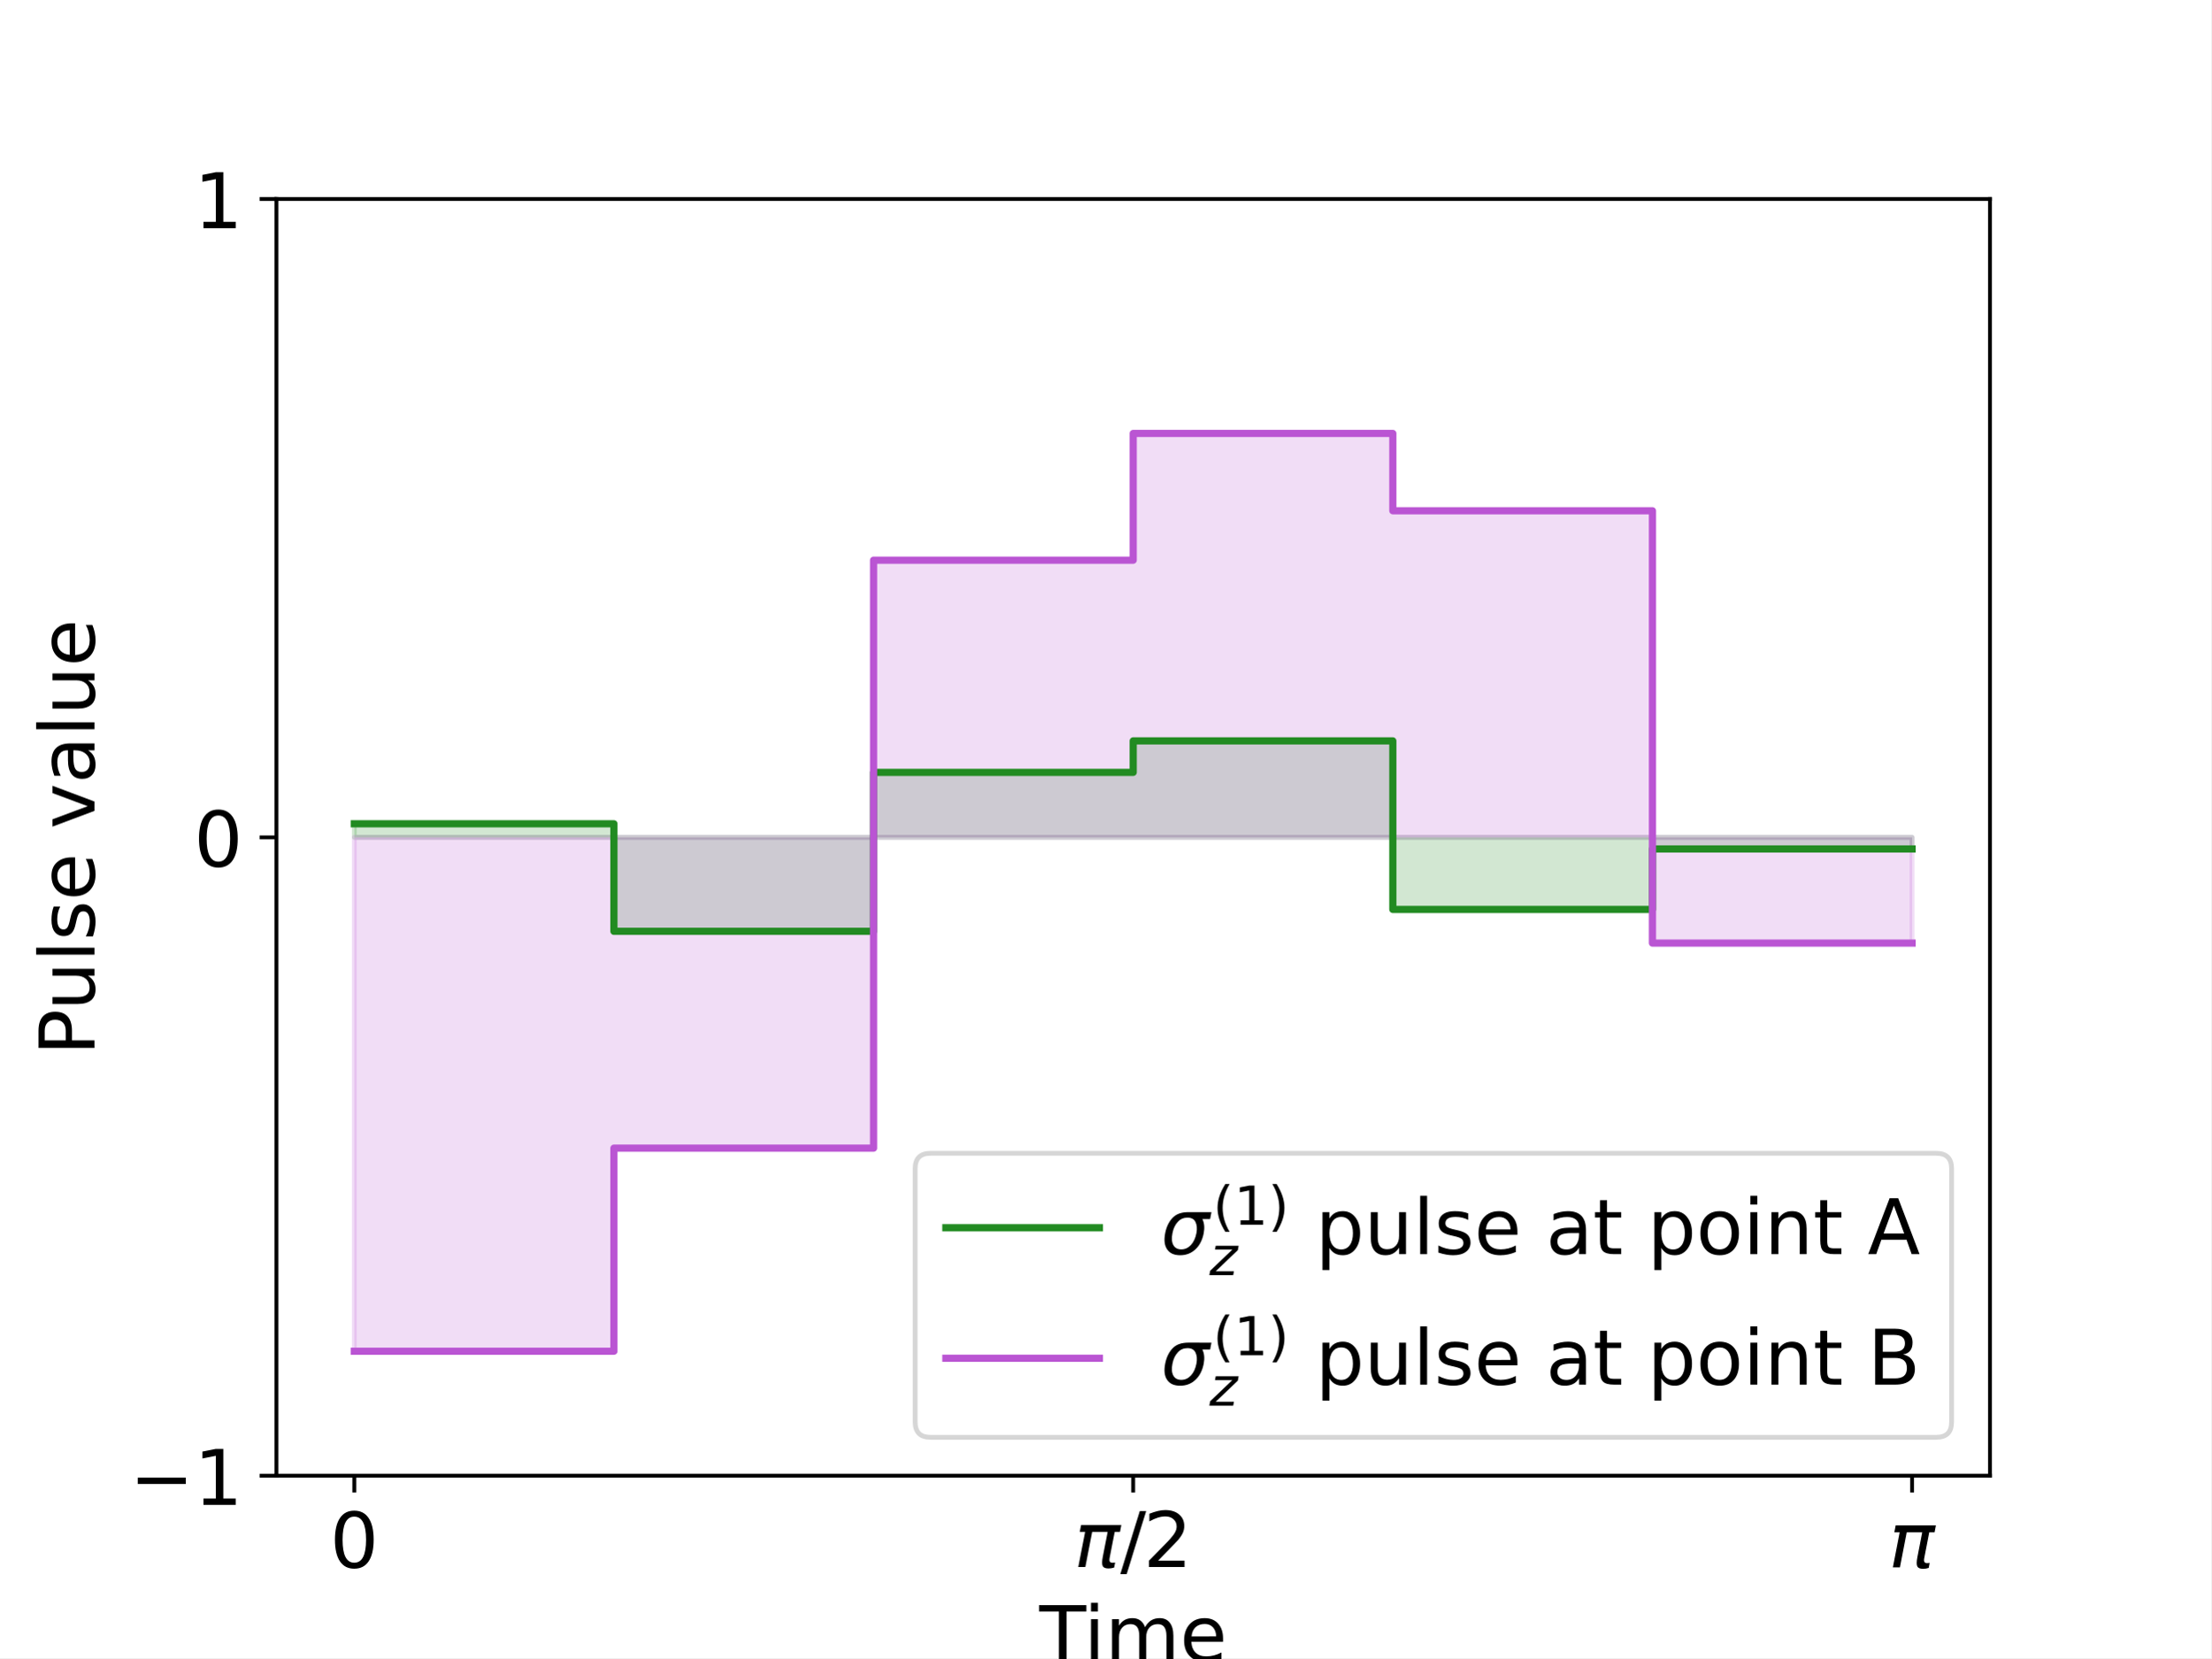
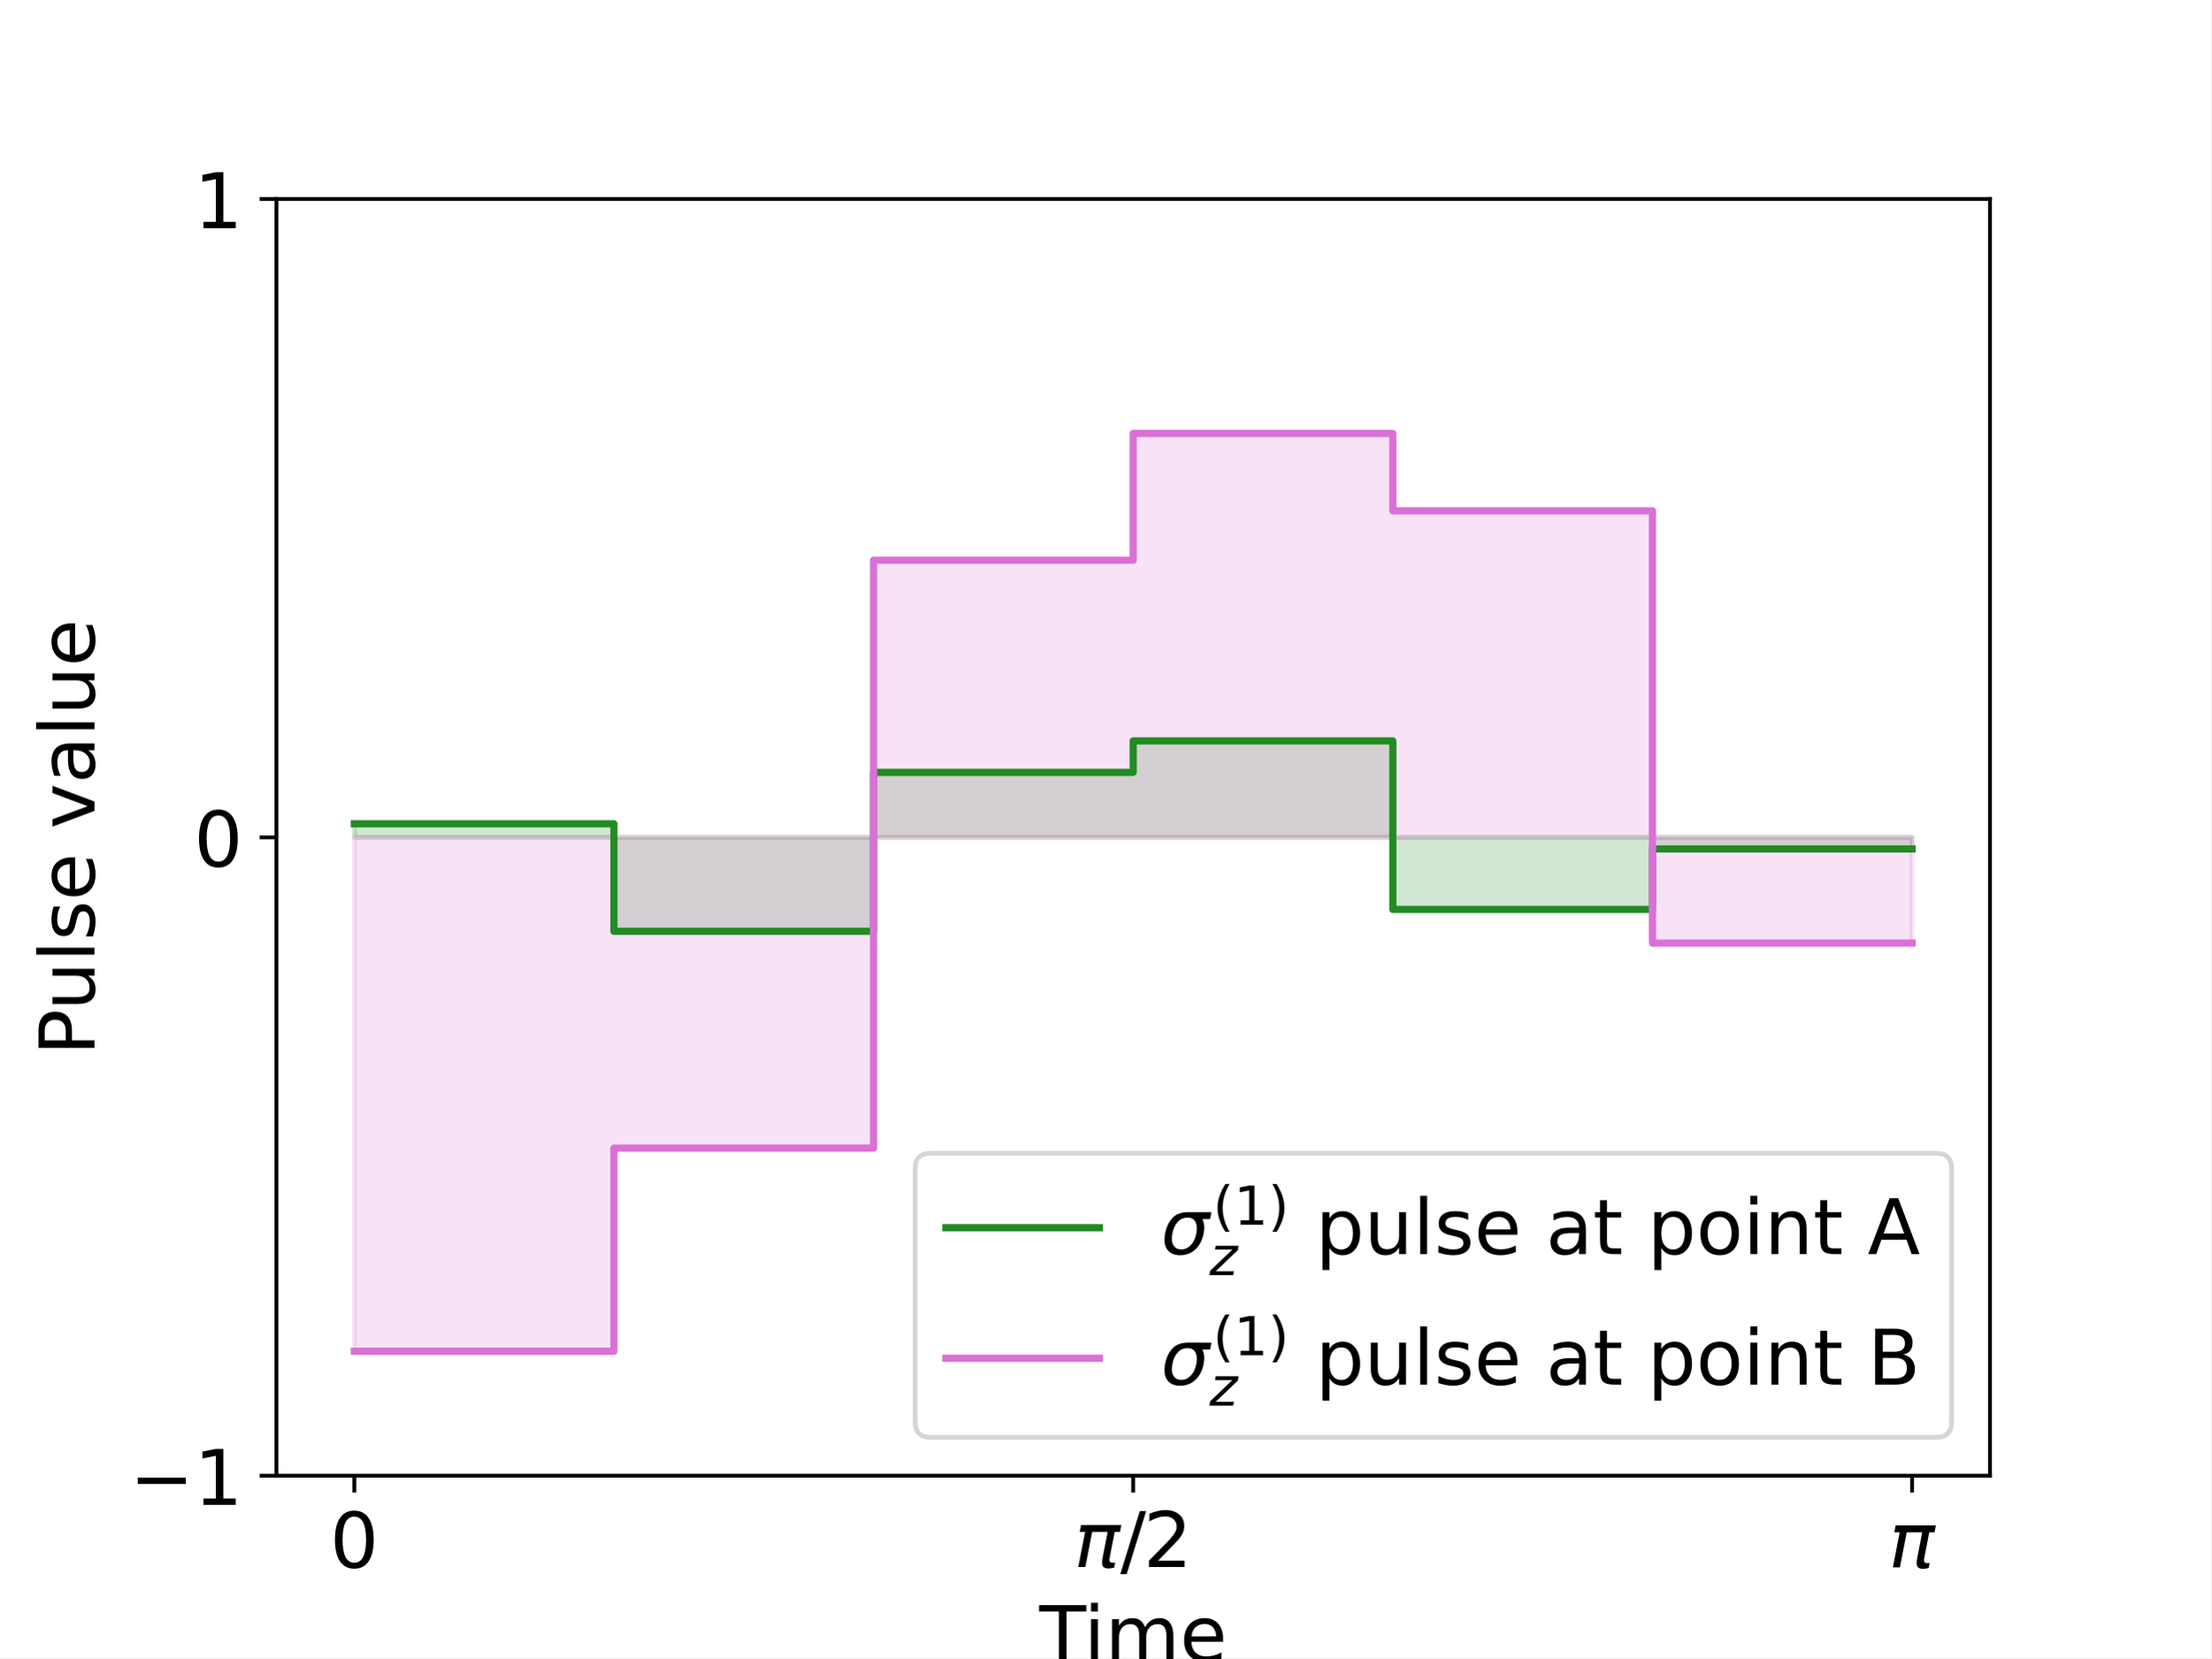
<svg xmlns="http://www.w3.org/2000/svg" xmlns:xlink="http://www.w3.org/1999/xlink" width="460.8pt" height="345.6pt" viewBox="0 0 460.8 345.6" version="1.1">
  <defs>
    <style type="text/css">*{stroke-linejoin: round; stroke-linecap: butt}</style>
  </defs>
  <g id="figure_1">
    <g id="patch_1">
      <path d="M 0 345.6  L 460.8 345.6  L 460.8 0  L 0 0  z " style="fill: #ffffff" />
    </g>
    <g id="axes_1">
      <g id="patch_2">
        <path d="M 57.6 307.584  L 414.72 307.584  L 414.72 41.472  L 57.6 41.472  z " style="fill: #ffffff" />
      </g>
      <g id="PolyCollection_1">
        <defs>
-           <path id="m728320028d" d="M 73.833 -171.072  L 73.833 -173.898  L 73.833 -173.898  L 127.942 -173.898  L 127.942 -151.482  L 182.051 -151.482  L 182.051 -184.617  L 236.16 -184.617  L 236.16 -191.176  L 290.269 -191.176  L 290.269 -156.044  L 344.378 -156.044  L 344.378 -168.648  L 398.487 -168.648  L 398.487 -171.072  L 398.487 -171.072  L 344.378 -171.072  L 344.378 -171.072  L 290.269 -171.072  L 290.269 -171.072  L 236.16 -171.072  L 236.16 -171.072  L 182.051 -171.072  L 182.051 -171.072  L 127.942 -171.072  L 127.942 -171.072  L 73.833 -171.072  L 73.833 -171.072  z " style="stroke: #228b22; stroke-opacity: 0.2" />
+           <path id="m66810f23e0" d="M 73.833 -171.072  L 73.833 -173.898  L 73.833 -173.898  L 127.942 -173.898  L 127.942 -151.482  L 182.051 -151.482  L 182.051 -184.617  L 236.16 -184.617  L 236.16 -191.176  L 290.269 -191.176  L 290.269 -156.044  L 344.378 -156.044  L 344.378 -168.648  L 398.487 -168.648  L 398.487 -171.072  L 398.487 -171.072  L 344.378 -171.072  L 344.378 -171.072  L 290.269 -171.072  L 290.269 -171.072  L 236.16 -171.072  L 236.16 -171.072  L 182.051 -171.072  L 182.051 -171.072  L 127.942 -171.072  L 127.942 -171.072  L 73.833 -171.072  L 73.833 -171.072  z " style="stroke: #228b22; stroke-opacity: 0.2" />
        </defs>
-         <g clip-path="url(#p986b89ba54)">
-           <use xlink:href="#m728320028d" x="0" y="345.6" style="fill: #228b22; fill-opacity: 0.2; stroke: #228b22; stroke-opacity: 0.2" />
+         <g clip-path="url(#pb8b3ce27dd)">
+           <use xlink:href="#m66810f23e0" x="0" y="345.6" style="fill: #228b22; fill-opacity: 0.2; stroke: #228b22; stroke-opacity: 0.2" />
        </g>
      </g>
      <g id="PolyCollection_2">
        <defs>
-           <path id="m3a83a7f685" d="M 73.833 -171.072  L 73.833 -63.963  L 73.833 -63.963  L 127.942 -63.963  L 127.942 -106.289  L 182.051 -106.289  L 182.051 -228.841  L 236.16 -228.841  L 236.16 -255.259  L 290.269 -255.259  L 290.269 -239.141  L 344.378 -239.141  L 344.378 -149.026  L 398.487 -149.026  L 398.487 -171.072  L 398.487 -171.072  L 344.378 -171.072  L 344.378 -171.072  L 290.269 -171.072  L 290.269 -171.072  L 236.16 -171.072  L 236.16 -171.072  L 182.051 -171.072  L 182.051 -171.072  L 127.942 -171.072  L 127.942 -171.072  L 73.833 -171.072  L 73.833 -171.072  z " style="stroke: #ba55d3; stroke-opacity: 0.2" />
+           <path id="m541a7849ef" d="M 73.833 -171.072  L 73.833 -63.963  L 73.833 -63.963  L 127.942 -63.963  L 127.942 -106.289  L 182.051 -106.289  L 182.051 -228.841  L 236.16 -228.841  L 236.16 -255.259  L 290.269 -255.259  L 290.269 -239.141  L 344.378 -239.141  L 344.378 -149.026  L 398.487 -149.026  L 398.487 -171.072  L 398.487 -171.072  L 344.378 -171.072  L 344.378 -171.072  L 290.269 -171.072  L 290.269 -171.072  L 236.16 -171.072  L 236.16 -171.072  L 182.051 -171.072  L 182.051 -171.072  L 127.942 -171.072  L 127.942 -171.072  L 73.833 -171.072  L 73.833 -171.072  z " style="stroke: #da70d6; stroke-opacity: 0.2" />
        </defs>
-         <g clip-path="url(#p986b89ba54)">
-           <use xlink:href="#m3a83a7f685" x="0" y="345.6" style="fill: #ba55d3; fill-opacity: 0.2; stroke: #ba55d3; stroke-opacity: 0.2" />
+         <g clip-path="url(#pb8b3ce27dd)">
+           <use xlink:href="#m541a7849ef" x="0" y="345.6" style="fill: #da70d6; fill-opacity: 0.2; stroke: #da70d6; stroke-opacity: 0.2" />
        </g>
      </g>
      <g id="matplotlib.axis_1">
        <g id="xtick_1">
          <g id="line2d_1">
            <defs>
-               <path id="m95528d25d6" d="M 0 0  L 0 3.5  " style="stroke: #000000; stroke-width: 0.8" />
-             </defs>
-             <g>
-               <use xlink:href="#m95528d25d6" x="73.833" y="307.584" style="stroke: #000000; stroke-width: 0.8" />
+               <path id="mf1ae558ecb" d="M 0 0  L 0 3.5  " style="stroke: #000000; stroke-width: 0.8" />
+             </defs>
+             <g>
+               <use xlink:href="#mf1ae558ecb" x="73.833" y="307.584" style="stroke: #000000; stroke-width: 0.8" />
            </g>
          </g>
          <g id="text_1">
            <g transform="translate(68.74273 326.7415)scale(0.16 -0.16)">
              <defs>
                <path id="DejaVuSans-30" d="M 2034 4250  Q 1547 4250 1301 3770  Q 1056 3291 1056 2328  Q 1056 1369 1301 889  Q 1547 409 2034 409  Q 2525 409 2770 889  Q 3016 1369 3016 2328  Q 3016 3291 2770 3770  Q 2525 4250 2034 4250  z M 2034 4750  Q 2819 4750 3233 4129  Q 3647 3509 3647 2328  Q 3647 1150 3233 529  Q 2819 -91 2034 -91  Q 1250 -91 836 529  Q 422 1150 422 2328  Q 422 3509 836 4129  Q 1250 4750 2034 4750  z " transform="scale(0.015625)" />
              </defs>
              <use xlink:href="#DejaVuSans-30" />
            </g>
          </g>
        </g>
        <g id="xtick_2">
          <g id="line2d_2">
            <g>
-               <use xlink:href="#m95528d25d6" x="236.16" y="307.584" style="stroke: #000000; stroke-width: 0.8" />
+               <use xlink:href="#mf1ae558ecb" x="236.16" y="307.584" style="stroke: #000000; stroke-width: 0.8" />
            </g>
          </g>
          <g id="text_2">
            <g transform="translate(223.84 326.7415)scale(0.16 -0.16)">
              <defs>
                <path id="DejaVuSans-Oblique-3c0" d="M 584 3500  L 3938 3500  L 3825 2925  L 3384 2925  L 2966 775  Q 2922 550 2981 450  Q 3038 353 3209 353  Q 3256 353 3325 363  Q 3397 369 3419 372  L 3338 -44  Q 3222 -84 3103 -103  Q 2981 -122 2866 -122  Q 2491 -122 2388 81  Q 2284 288 2391 838  L 2797 2925  L 1506 2925  L 938 0  L 350 0  L 919 2925  L 472 2925  L 584 3500  z " transform="scale(0.015625)" />
                <path id="DejaVuSans-2f" d="M 1625 4666  L 2156 4666  L 531 -594  L 0 -594  L 1625 4666  z " transform="scale(0.015625)" />
                <path id="DejaVuSans-32" d="M 1228 531  L 3431 531  L 3431 0  L 469 0  L 469 531  Q 828 903 1448 1529  Q 2069 2156 2228 2338  Q 2531 2678 2651 2914  Q 2772 3150 2772 3378  Q 2772 3750 2511 3984  Q 2250 4219 1831 4219  Q 1534 4219 1204 4116  Q 875 4013 500 3803  L 500 4441  Q 881 4594 1212 4672  Q 1544 4750 1819 4750  Q 2544 4750 2975 4387  Q 3406 4025 3406 3419  Q 3406 3131 3298 2873  Q 3191 2616 2906 2266  Q 2828 2175 2409 1742  Q 1991 1309 1228 531  z " transform="scale(0.015625)" />
              </defs>
              <use xlink:href="#DejaVuSans-Oblique-3c0" transform="translate(0 0.78125)" />
              <use xlink:href="#DejaVuSans-2f" transform="translate(60.20508 0.78125)" />
              <use xlink:href="#DejaVuSans-32" transform="translate(90.27148 0.78125)" />
            </g>
          </g>
        </g>
        <g id="xtick_3">
          <g id="line2d_3">
            <g>
-               <use xlink:href="#m95528d25d6" x="398.487" y="307.584" style="stroke: #000000; stroke-width: 0.8" />
+               <use xlink:href="#mf1ae558ecb" x="398.487" y="307.584" style="stroke: #000000; stroke-width: 0.8" />
            </g>
          </g>
          <g id="text_3">
            <g transform="translate(393.6073 326.7415)scale(0.16 -0.16)">
              <use xlink:href="#DejaVuSans-Oblique-3c0" transform="translate(0 0.3125)" />
            </g>
          </g>
        </g>
        <g id="text_4">
          <g transform="translate(216.5863 346.2265)scale(0.16 -0.16)">
            <defs>
              <path id="DejaVuSans-54" d="M -19 4666  L 3928 4666  L 3928 4134  L 2272 4134  L 2272 0  L 1638 0  L 1638 4134  L -19 4134  L -19 4666  z " transform="scale(0.015625)" />
              <path id="DejaVuSans-69" d="M 603 3500  L 1178 3500  L 1178 0  L 603 0  L 603 3500  z M 603 4863  L 1178 4863  L 1178 4134  L 603 4134  L 603 4863  z " transform="scale(0.015625)" />
              <path id="DejaVuSans-6d" d="M 3328 2828  Q 3544 3216 3844 3400  Q 4144 3584 4550 3584  Q 5097 3584 5394 3201  Q 5691 2819 5691 2113  L 5691 0  L 5113 0  L 5113 2094  Q 5113 2597 4934 2840  Q 4756 3084 4391 3084  Q 3944 3084 3684 2787  Q 3425 2491 3425 1978  L 3425 0  L 2847 0  L 2847 2094  Q 2847 2600 2669 2842  Q 2491 3084 2119 3084  Q 1678 3084 1418 2786  Q 1159 2488 1159 1978  L 1159 0  L 581 0  L 581 3500  L 1159 3500  L 1159 2956  Q 1356 3278 1631 3431  Q 1906 3584 2284 3584  Q 2666 3584 2933 3390  Q 3200 3197 3328 2828  z " transform="scale(0.015625)" />
              <path id="DejaVuSans-65" d="M 3597 1894  L 3597 1613  L 953 1613  Q 991 1019 1311 708  Q 1631 397 2203 397  Q 2534 397 2845 478  Q 3156 559 3463 722  L 3463 178  Q 3153 47 2828 -22  Q 2503 -91 2169 -91  Q 1331 -91 842 396  Q 353 884 353 1716  Q 353 2575 817 3079  Q 1281 3584 2069 3584  Q 2775 3584 3186 3129  Q 3597 2675 3597 1894  z M 3022 2063  Q 3016 2534 2758 2815  Q 2500 3097 2075 3097  Q 1594 3097 1305 2825  Q 1016 2553 972 2059  L 3022 2063  z " transform="scale(0.015625)" />
            </defs>
            <use xlink:href="#DejaVuSans-54" />
            <use xlink:href="#DejaVuSans-69" x="57.959" />
            <use xlink:href="#DejaVuSans-6d" x="85.742" />
            <use xlink:href="#DejaVuSans-65" x="183.154" />
          </g>
        </g>
      </g>
      <g id="matplotlib.axis_2">
        <g id="ytick_1">
          <g id="line2d_4">
            <defs>
-               <path id="m2821899798" d="M 0 0  L -3.5 0  " style="stroke: #000000; stroke-width: 0.8" />
-             </defs>
-             <g>
-               <use xlink:href="#m2821899798" x="57.6" y="307.584" style="stroke: #000000; stroke-width: 0.8" />
+               <path id="m08f43bea35" d="M 0 0  L -3.5 0  " style="stroke: #000000; stroke-width: 0.8" />
+             </defs>
+             <g>
+               <use xlink:href="#m08f43bea35" x="57.6" y="307.584" style="stroke: #000000; stroke-width: 0.8" />
            </g>
          </g>
          <g id="text_5">
            <g transform="translate(27.0125 313.6628)scale(0.16 -0.16)">
              <defs>
                <path id="DejaVuSans-2212" d="M 678 2272  L 4684 2272  L 4684 1741  L 678 1741  L 678 2272  z " transform="scale(0.015625)" />
                <path id="DejaVuSans-31" d="M 794 531  L 1825 531  L 1825 4091  L 703 3866  L 703 4441  L 1819 4666  L 2450 4666  L 2450 531  L 3481 531  L 3481 0  L 794 0  L 794 531  z " transform="scale(0.015625)" />
              </defs>
              <use xlink:href="#DejaVuSans-2212" />
              <use xlink:href="#DejaVuSans-31" x="83.789" />
            </g>
          </g>
        </g>
        <g id="ytick_2">
          <g id="line2d_5">
            <g>
-               <use xlink:href="#m2821899798" x="57.6" y="174.528" style="stroke: #000000; stroke-width: 0.8" />
+               <use xlink:href="#m08f43bea35" x="57.6" y="174.528" style="stroke: #000000; stroke-width: 0.8" />
            </g>
          </g>
          <g id="text_6">
            <g transform="translate(40.42 180.6068)scale(0.16 -0.16)">
              <use xlink:href="#DejaVuSans-30" />
            </g>
          </g>
        </g>
        <g id="ytick_3">
          <g id="line2d_6">
            <g>
-               <use xlink:href="#m2821899798" x="57.6" y="41.472" style="stroke: #000000; stroke-width: 0.8" />
+               <use xlink:href="#m08f43bea35" x="57.6" y="41.472" style="stroke: #000000; stroke-width: 0.8" />
            </g>
          </g>
          <g id="text_7">
            <g transform="translate(40.42 47.55075)scale(0.16 -0.16)">
              <use xlink:href="#DejaVuSans-31" />
            </g>
          </g>
        </g>
        <g id="text_8">
          <g transform="translate(19.685 219.9892)rotate(-90)scale(0.16 -0.16)">
            <defs>
              <path id="DejaVuSans-50" d="M 1259 4147  L 1259 2394  L 2053 2394  Q 2494 2394 2734 2622  Q 2975 2850 2975 3272  Q 2975 3691 2734 3919  Q 2494 4147 2053 4147  L 1259 4147  z M 628 4666  L 2053 4666  Q 2838 4666 3239 4311  Q 3641 3956 3641 3272  Q 3641 2581 3239 2228  Q 2838 1875 2053 1875  L 1259 1875  L 1259 0  L 628 0  L 628 4666  z " transform="scale(0.015625)" />
              <path id="DejaVuSans-75" d="M 544 1381  L 544 3500  L 1119 3500  L 1119 1403  Q 1119 906 1312 657  Q 1506 409 1894 409  Q 2359 409 2629 706  Q 2900 1003 2900 1516  L 2900 3500  L 3475 3500  L 3475 0  L 2900 0  L 2900 538  Q 2691 219 2414 64  Q 2138 -91 1772 -91  Q 1169 -91 856 284  Q 544 659 544 1381  z M 1991 3584  L 1991 3584  z " transform="scale(0.015625)" />
              <path id="DejaVuSans-6c" d="M 603 4863  L 1178 4863  L 1178 0  L 603 0  L 603 4863  z " transform="scale(0.015625)" />
              <path id="DejaVuSans-73" d="M 2834 3397  L 2834 2853  Q 2591 2978 2328 3040  Q 2066 3103 1784 3103  Q 1356 3103 1142 2972  Q 928 2841 928 2578  Q 928 2378 1081 2264  Q 1234 2150 1697 2047  L 1894 2003  Q 2506 1872 2764 1633  Q 3022 1394 3022 966  Q 3022 478 2636 193  Q 2250 -91 1575 -91  Q 1294 -91 989 -36  Q 684 19 347 128  L 347 722  Q 666 556 975 473  Q 1284 391 1588 391  Q 1994 391 2212 530  Q 2431 669 2431 922  Q 2431 1156 2273 1281  Q 2116 1406 1581 1522  L 1381 1569  Q 847 1681 609 1914  Q 372 2147 372 2553  Q 372 3047 722 3315  Q 1072 3584 1716 3584  Q 2034 3584 2315 3537  Q 2597 3491 2834 3397  z " transform="scale(0.015625)" />
              <path id="DejaVuSans-20" transform="scale(0.015625)" />
              <path id="DejaVuSans-76" d="M 191 3500  L 800 3500  L 1894 563  L 2988 3500  L 3597 3500  L 2284 0  L 1503 0  L 191 3500  z " transform="scale(0.015625)" />
              <path id="DejaVuSans-61" d="M 2194 1759  Q 1497 1759 1228 1600  Q 959 1441 959 1056  Q 959 750 1161 570  Q 1363 391 1709 391  Q 2188 391 2477 730  Q 2766 1069 2766 1631  L 2766 1759  L 2194 1759  z M 3341 1997  L 3341 0  L 2766 0  L 2766 531  Q 2569 213 2275 61  Q 1981 -91 1556 -91  Q 1019 -91 701 211  Q 384 513 384 1019  Q 384 1609 779 1909  Q 1175 2209 1959 2209  L 2766 2209  L 2766 2266  Q 2766 2663 2505 2880  Q 2244 3097 1772 3097  Q 1472 3097 1187 3025  Q 903 2953 641 2809  L 641 3341  Q 956 3463 1253 3523  Q 1550 3584 1831 3584  Q 2591 3584 2966 3190  Q 3341 2797 3341 1997  z " transform="scale(0.015625)" />
            </defs>
            <use xlink:href="#DejaVuSans-50" />
            <use xlink:href="#DejaVuSans-75" x="58.553" />
            <use xlink:href="#DejaVuSans-6c" x="121.932" />
            <use xlink:href="#DejaVuSans-73" x="149.715" />
            <use xlink:href="#DejaVuSans-65" x="201.814" />
            <use xlink:href="#DejaVuSans-20" x="263.338" />
            <use xlink:href="#DejaVuSans-76" x="295.125" />
            <use xlink:href="#DejaVuSans-61" x="354.305" />
            <use xlink:href="#DejaVuSans-6c" x="415.584" />
            <use xlink:href="#DejaVuSans-75" x="443.367" />
            <use xlink:href="#DejaVuSans-65" x="506.746" />
          </g>
        </g>
      </g>
      <g id="line2d_7">
-         <path d="M 73.833 171.702  L 73.833 171.702  L 127.942 171.702  L 127.942 194.118  L 182.051 194.118  L 182.051 160.983  L 236.16 160.983  L 236.16 154.424  L 290.269 154.424  L 290.269 189.556  L 344.378 189.556  L 344.378 176.952  L 398.487 176.952  " clip-path="url(#p986b89ba54)" style="fill: none; stroke: #228b22; stroke-width: 1.5; stroke-linecap: square" />
+         <path d="M 73.833 171.702  L 73.833 171.702  L 127.942 171.702  L 127.942 194.118  L 182.051 194.118  L 182.051 160.983  L 236.16 160.983  L 236.16 154.424  L 290.269 154.424  L 290.269 189.556  L 344.378 189.556  L 344.378 176.952  L 398.487 176.952  " clip-path="url(#pb8b3ce27dd)" style="fill: none; stroke: #228b22; stroke-width: 1.5; stroke-linecap: square" />
      </g>
      <g id="line2d_8">
-         <path d="M 73.833 281.637  L 73.833 281.637  L 127.942 281.637  L 127.942 239.311  L 182.051 239.311  L 182.051 116.759  L 236.16 116.759  L 236.16 90.341  L 290.269 90.341  L 290.269 106.459  L 344.378 106.459  L 344.378 196.574  L 398.487 196.574  " clip-path="url(#p986b89ba54)" style="fill: none; stroke: #ba55d3; stroke-width: 1.5; stroke-linecap: square" />
+         <path d="M 73.833 281.637  L 73.833 281.637  L 127.942 281.637  L 127.942 239.311  L 182.051 239.311  L 182.051 116.759  L 236.16 116.759  L 236.16 90.341  L 290.269 90.341  L 290.269 106.459  L 344.378 106.459  L 344.378 196.574  L 398.487 196.574  " clip-path="url(#pb8b3ce27dd)" style="fill: none; stroke: #da70d6; stroke-width: 1.5; stroke-linecap: square" />
      </g>
      <g id="patch_3">
        <path d="M 57.6 307.584  L 57.6 41.472  " style="fill: none; stroke: #000000; stroke-width: 0.8; stroke-linejoin: miter; stroke-linecap: square" />
      </g>
      <g id="patch_4">
        <path d="M 414.72 307.584  L 414.72 41.472  " style="fill: none; stroke: #000000; stroke-width: 0.8; stroke-linejoin: miter; stroke-linecap: square" />
      </g>
      <g id="patch_5">
        <path d="M 57.6 307.584  L 414.72 307.584  " style="fill: none; stroke: #000000; stroke-width: 0.8; stroke-linejoin: miter; stroke-linecap: square" />
      </g>
      <g id="patch_6">
        <path d="M 57.6 41.472  L 414.72 41.472  " style="fill: none; stroke: #000000; stroke-width: 0.8; stroke-linejoin: miter; stroke-linecap: square" />
      </g>
      <g id="legend_1">
        <g id="patch_7">
          <path d="M 193.92 299.584  L 403.52 299.584  Q 406.72 299.584 406.72 296.384  L 406.72 243.584  Q 406.72 240.384 403.52 240.384  L 193.92 240.384  Q 190.72 240.384 190.72 243.584  L 190.72 296.384  Q 190.72 299.584 193.92 299.584  z " style="fill: #ffffff; opacity: 0.8; stroke: #cccccc; stroke-linejoin: miter" />
        </g>
        <g id="line2d_9">
          <path d="M 197.12 255.904  L 197.12 255.904  L 213.12 255.904  L 213.12 255.904  L 229.12 255.904  " style="fill: none; stroke: #228b22; stroke-width: 1.5; stroke-linecap: square" />
        </g>
        <g id="text_9">
          <g transform="translate(241.92 261.504)scale(0.16 -0.16)">
            <defs>
              <path id="DejaVuSans-Oblique-3c3" d="M 2219 3044  Q 1744 3044 1422 2700  Q 1081 2341 969 1747  Q 844 1119 1044 756  Q 1241 397 1706 397  Q 2166 397 2503 759  Q 2844 1122 2966 1747  Q 3075 2319 2881 2700  Q 2700 3044 2219 3044  z M 2309 3503  L 4219 3500  L 4106 2925  L 3463 2925  Q 3706 2438 3575 1747  Q 3406 888 2884 400  Q 2359 -91 1609 -91  Q 856 -91 525 400  Q 194 888 363 1747  Q 528 2609 1050 3097  Q 1484 3503 2309 3503  z " transform="scale(0.015625)" />
              <path id="DejaVuSans-28" d="M 1984 4856  Q 1566 4138 1362 3434  Q 1159 2731 1159 2009  Q 1159 1288 1364 580  Q 1569 -128 1984 -844  L 1484 -844  Q 1016 -109 783 600  Q 550 1309 550 2009  Q 550 2706 781 3412  Q 1013 4119 1484 4856  L 1984 4856  z " transform="scale(0.015625)" />
              <path id="DejaVuSans-29" d="M 513 4856  L 1013 4856  Q 1481 4119 1714 3412  Q 1947 2706 1947 2009  Q 1947 1309 1714 600  Q 1481 -109 1013 -844  L 513 -844  Q 928 -128 1133 580  Q 1338 1288 1338 2009  Q 1338 2731 1133 3434  Q 928 4138 513 4856  z " transform="scale(0.015625)" />
              <path id="DejaVuSans-Oblique-7a" d="M 744 3500  L 3475 3500  L 3372 2975  L 738 459  L 2913 459  L 2822 0  L -19 0  L 84 525  L 2719 3041  L 653 3041  L 744 3500  z " transform="scale(0.015625)" />
              <path id="DejaVuSans-70" d="M 1159 525  L 1159 -1331  L 581 -1331  L 581 3500  L 1159 3500  L 1159 2969  Q 1341 3281 1617 3432  Q 1894 3584 2278 3584  Q 2916 3584 3314 3078  Q 3713 2572 3713 1747  Q 3713 922 3314 415  Q 2916 -91 2278 -91  Q 1894 -91 1617 61  Q 1341 213 1159 525  z M 3116 1747  Q 3116 2381 2855 2742  Q 2594 3103 2138 3103  Q 1681 3103 1420 2742  Q 1159 2381 1159 1747  Q 1159 1113 1420 752  Q 1681 391 2138 391  Q 2594 391 2855 752  Q 3116 1113 3116 1747  z " transform="scale(0.015625)" />
              <path id="DejaVuSans-74" d="M 1172 4494  L 1172 3500  L 2356 3500  L 2356 3053  L 1172 3053  L 1172 1153  Q 1172 725 1289 603  Q 1406 481 1766 481  L 2356 481  L 2356 0  L 1766 0  Q 1100 0 847 248  Q 594 497 594 1153  L 594 3053  L 172 3053  L 172 3500  L 594 3500  L 594 4494  L 1172 4494  z " transform="scale(0.015625)" />
              <path id="DejaVuSans-6f" d="M 1959 3097  Q 1497 3097 1228 2736  Q 959 2375 959 1747  Q 959 1119 1226 758  Q 1494 397 1959 397  Q 2419 397 2687 759  Q 2956 1122 2956 1747  Q 2956 2369 2687 2733  Q 2419 3097 1959 3097  z M 1959 3584  Q 2709 3584 3137 3096  Q 3566 2609 3566 1747  Q 3566 888 3137 398  Q 2709 -91 1959 -91  Q 1206 -91 779 398  Q 353 888 353 1747  Q 353 2609 779 3096  Q 1206 3584 1959 3584  z " transform="scale(0.015625)" />
              <path id="DejaVuSans-6e" d="M 3513 2113  L 3513 0  L 2938 0  L 2938 2094  Q 2938 2591 2744 2837  Q 2550 3084 2163 3084  Q 1697 3084 1428 2787  Q 1159 2491 1159 1978  L 1159 0  L 581 0  L 581 3500  L 1159 3500  L 1159 2956  Q 1366 3272 1645 3428  Q 1925 3584 2291 3584  Q 2894 3584 3203 3211  Q 3513 2838 3513 2113  z " transform="scale(0.015625)" />
              <path id="DejaVuSans-41" d="M 2188 4044  L 1331 1722  L 3047 1722  L 2188 4044  z M 1831 4666  L 2547 4666  L 4325 0  L 3669 0  L 3244 1197  L 1141 1197  L 716 0  L 50 0  L 1831 4666  z " transform="scale(0.015625)" />
            </defs>
            <use xlink:href="#DejaVuSans-Oblique-3c3" transform="translate(0 0.60625)" />
            <use xlink:href="#DejaVuSans-28" transform="translate(67.85161 38.8875)scale(0.7)" />
            <use xlink:href="#DejaVuSans-31" transform="translate(95.16119 38.8875)scale(0.7)" />
            <use xlink:href="#DejaVuSans-29" transform="translate(139.6973 38.8875)scale(0.7)" />
            <use xlink:href="#DejaVuSans-Oblique-7a" transform="translate(63.37891 -26.7375)scale(0.7)" />
            <use xlink:href="#DejaVuSans-20" transform="translate(169.7413 0.60625)" />
            <use xlink:href="#DejaVuSans-70" transform="translate(201.5284 0.60625)" />
            <use xlink:href="#DejaVuSans-75" transform="translate(265.0049 0.60625)" />
            <use xlink:href="#DejaVuSans-6c" transform="translate(328.3838 0.60625)" />
            <use xlink:href="#DejaVuSans-73" transform="translate(356.167 0.60625)" />
            <use xlink:href="#DejaVuSans-65" transform="translate(408.2667 0.60625)" />
            <use xlink:href="#DejaVuSans-20" transform="translate(469.7901 0.60625)" />
            <use xlink:href="#DejaVuSans-61" transform="translate(501.5772 0.60625)" />
            <use xlink:href="#DejaVuSans-74" transform="translate(562.8565 0.60625)" />
            <use xlink:href="#DejaVuSans-20" transform="translate(602.0655 0.60625)" />
            <use xlink:href="#DejaVuSans-70" transform="translate(633.8526 0.60625)" />
            <use xlink:href="#DejaVuSans-6f" transform="translate(697.3292 0.60625)" />
            <use xlink:href="#DejaVuSans-69" transform="translate(758.5108 0.60625)" />
            <use xlink:href="#DejaVuSans-6e" transform="translate(786.294 0.60625)" />
            <use xlink:href="#DejaVuSans-74" transform="translate(849.6729 0.60625)" />
            <use xlink:href="#DejaVuSans-20" transform="translate(888.8819 0.60625)" />
            <use xlink:href="#DejaVuSans-41" transform="translate(920.669 0.60625)" />
          </g>
        </g>
        <g id="line2d_10">
-           <path d="M 197.12 283.104  L 197.12 283.104  L 213.12 283.104  L 213.12 283.104  L 229.12 283.104  " style="fill: none; stroke: #ba55d3; stroke-width: 1.5; stroke-linecap: square" />
+           <path d="M 197.12 283.104  L 197.12 283.104  L 213.12 283.104  L 213.12 283.104  L 229.12 283.104  " style="fill: none; stroke: #da70d6; stroke-width: 1.5; stroke-linecap: square" />
        </g>
        <g id="text_10">
          <g transform="translate(241.92 288.704)scale(0.16 -0.16)">
            <defs>
              <path id="DejaVuSans-42" d="M 1259 2228  L 1259 519  L 2272 519  Q 2781 519 3026 730  Q 3272 941 3272 1375  Q 3272 1813 3026 2020  Q 2781 2228 2272 2228  L 1259 2228  z M 1259 4147  L 1259 2741  L 2194 2741  Q 2656 2741 2882 2914  Q 3109 3088 3109 3444  Q 3109 3797 2882 3972  Q 2656 4147 2194 4147  L 1259 4147  z M 628 4666  L 2241 4666  Q 2963 4666 3353 4366  Q 3744 4066 3744 3513  Q 3744 3084 3544 2831  Q 3344 2578 2956 2516  Q 3422 2416 3680 2098  Q 3938 1781 3938 1306  Q 3938 681 3513 340  Q 3088 0 2303 0  L 628 0  L 628 4666  z " transform="scale(0.015625)" />
            </defs>
            <use xlink:href="#DejaVuSans-Oblique-3c3" transform="translate(0 0.60625)" />
            <use xlink:href="#DejaVuSans-28" transform="translate(67.85161 38.8875)scale(0.7)" />
            <use xlink:href="#DejaVuSans-31" transform="translate(95.16119 38.8875)scale(0.7)" />
            <use xlink:href="#DejaVuSans-29" transform="translate(139.6973 38.8875)scale(0.7)" />
            <use xlink:href="#DejaVuSans-Oblique-7a" transform="translate(63.37891 -26.7375)scale(0.7)" />
            <use xlink:href="#DejaVuSans-20" transform="translate(169.7413 0.60625)" />
            <use xlink:href="#DejaVuSans-70" transform="translate(201.5284 0.60625)" />
            <use xlink:href="#DejaVuSans-75" transform="translate(265.0049 0.60625)" />
            <use xlink:href="#DejaVuSans-6c" transform="translate(328.3838 0.60625)" />
            <use xlink:href="#DejaVuSans-73" transform="translate(356.167 0.60625)" />
            <use xlink:href="#DejaVuSans-65" transform="translate(408.2667 0.60625)" />
            <use xlink:href="#DejaVuSans-20" transform="translate(469.7901 0.60625)" />
            <use xlink:href="#DejaVuSans-61" transform="translate(501.5772 0.60625)" />
            <use xlink:href="#DejaVuSans-74" transform="translate(562.8565 0.60625)" />
            <use xlink:href="#DejaVuSans-20" transform="translate(602.0655 0.60625)" />
            <use xlink:href="#DejaVuSans-70" transform="translate(633.8526 0.60625)" />
            <use xlink:href="#DejaVuSans-6f" transform="translate(697.3292 0.60625)" />
            <use xlink:href="#DejaVuSans-69" transform="translate(758.5108 0.60625)" />
            <use xlink:href="#DejaVuSans-6e" transform="translate(786.294 0.60625)" />
            <use xlink:href="#DejaVuSans-74" transform="translate(849.6729 0.60625)" />
            <use xlink:href="#DejaVuSans-20" transform="translate(888.8819 0.60625)" />
            <use xlink:href="#DejaVuSans-42" transform="translate(920.669 0.60625)" />
          </g>
        </g>
      </g>
    </g>
  </g>
  <defs>
-     <clipPath id="p986b89ba54">
+     <clipPath id="pb8b3ce27dd">
      <rect x="57.6" y="41.472" width="357.12" height="266.112" />
    </clipPath>
  </defs>
</svg>
